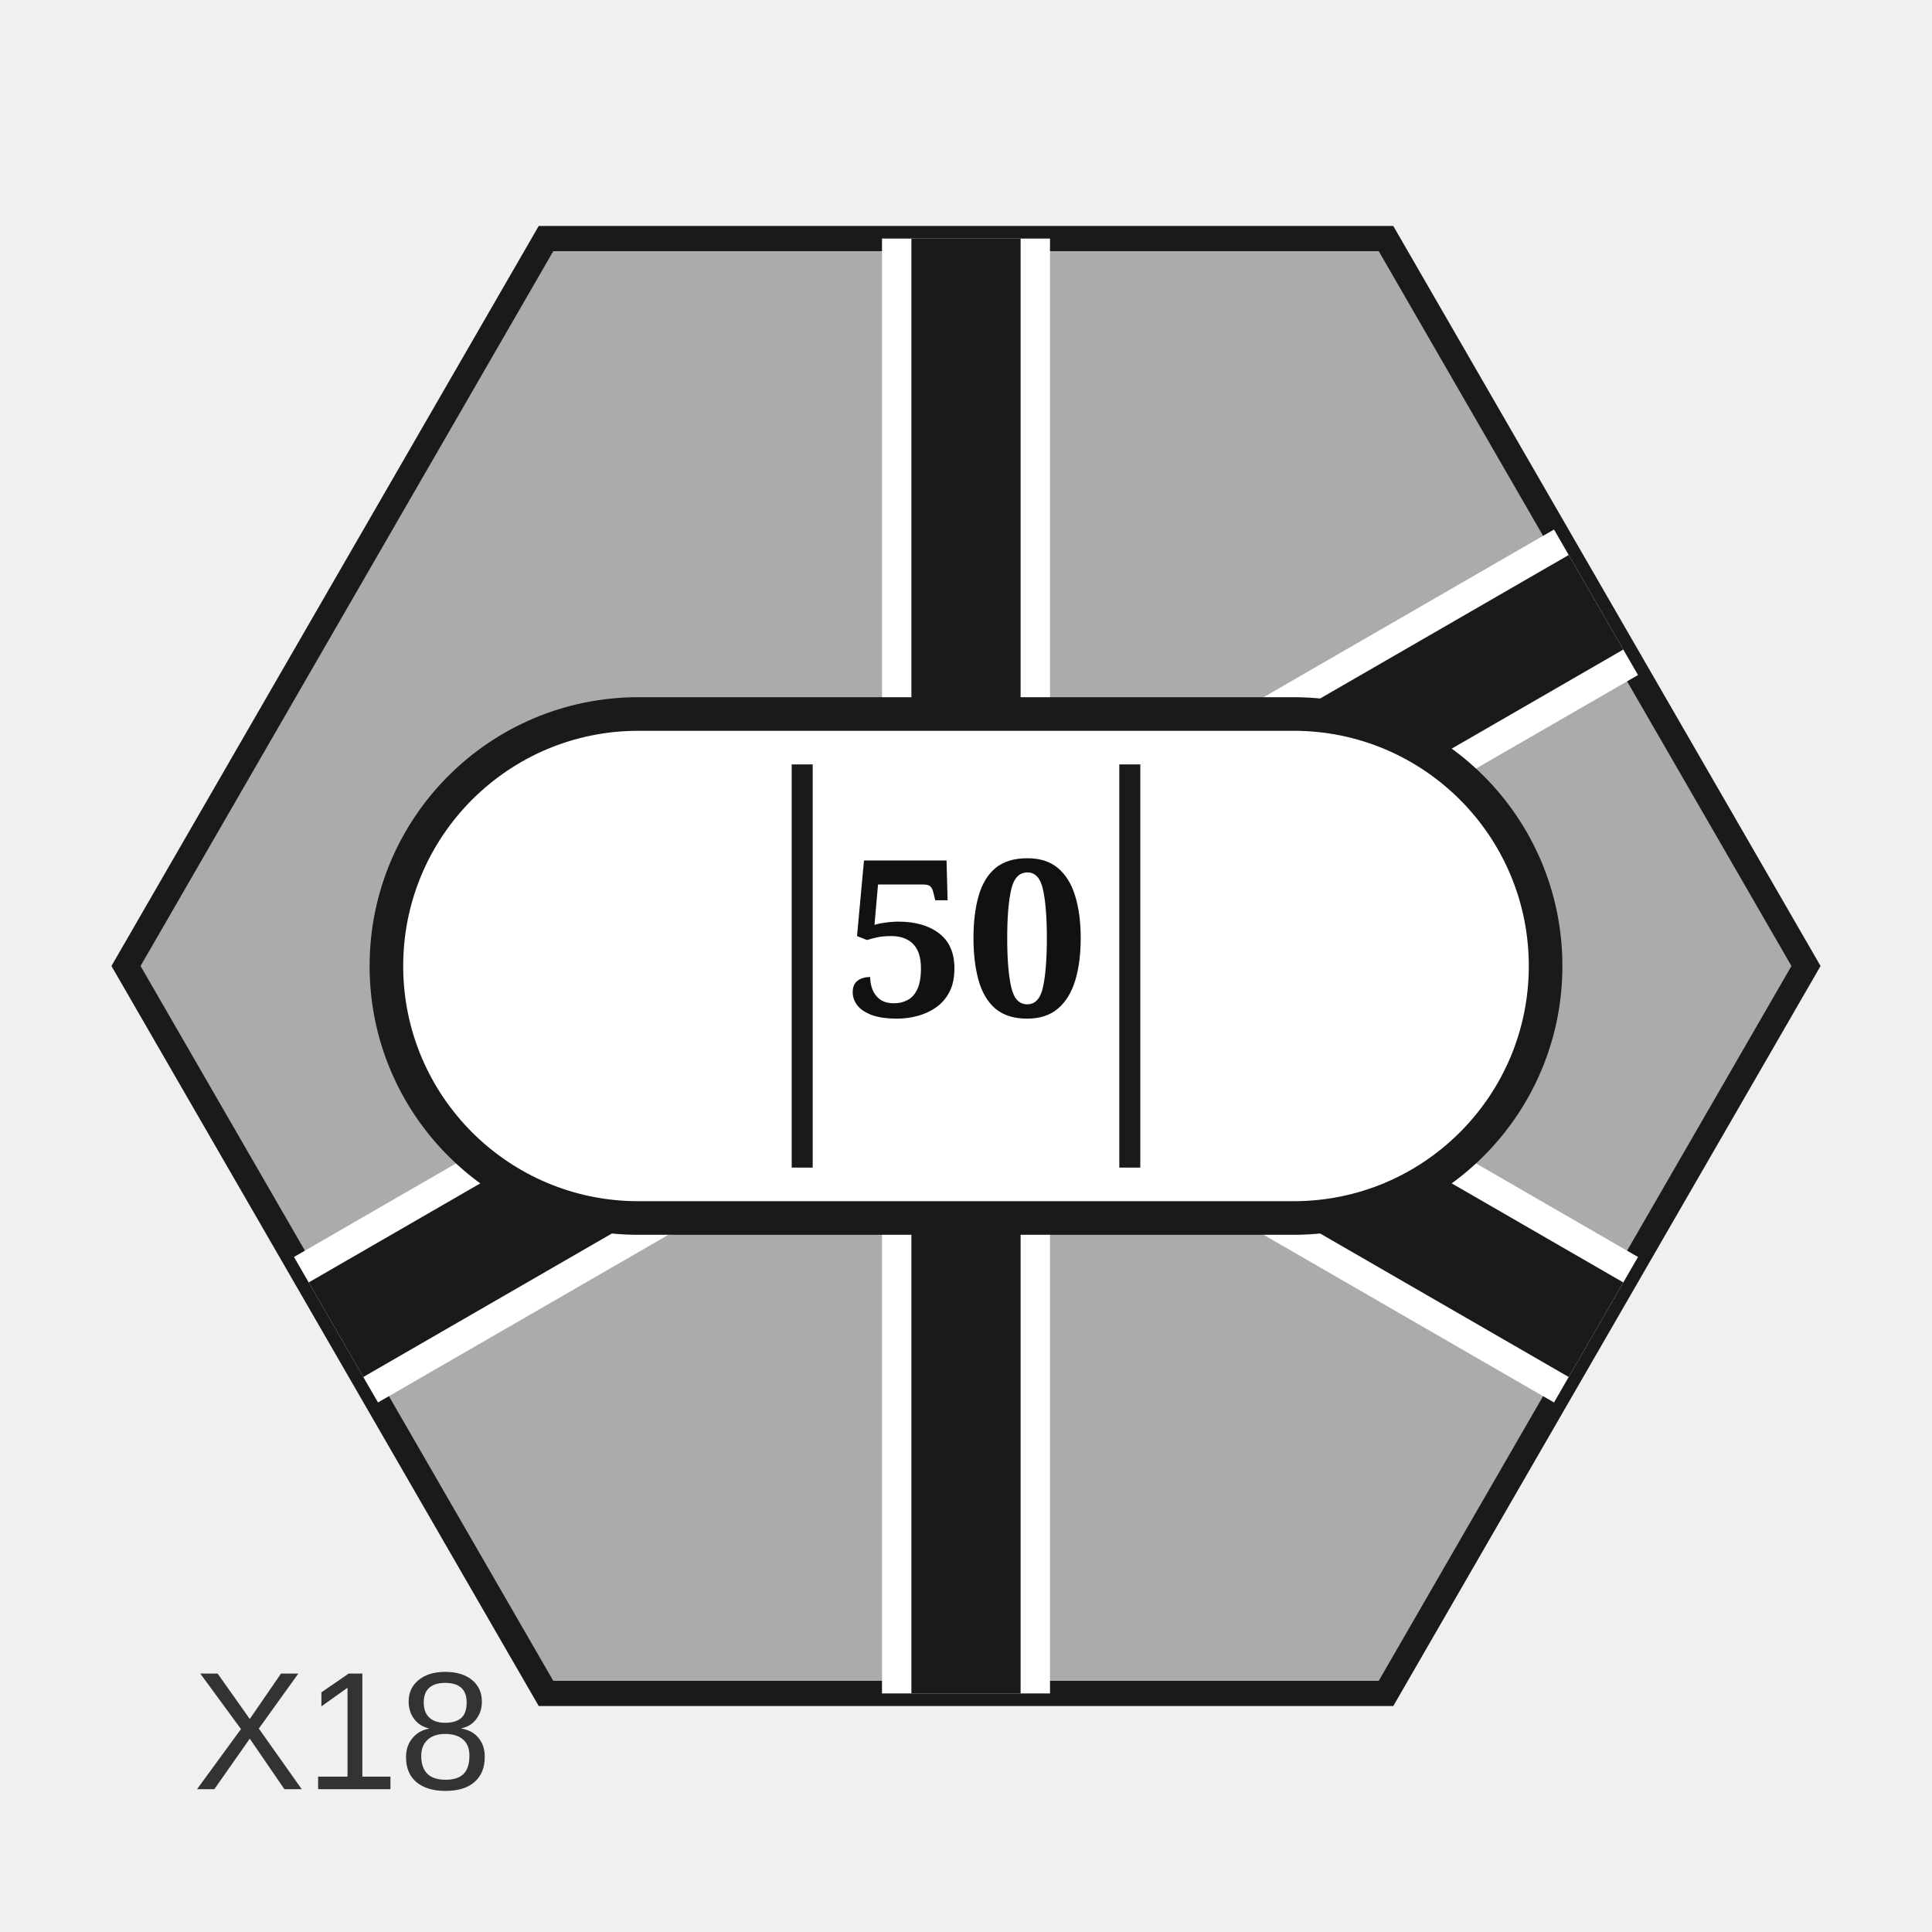
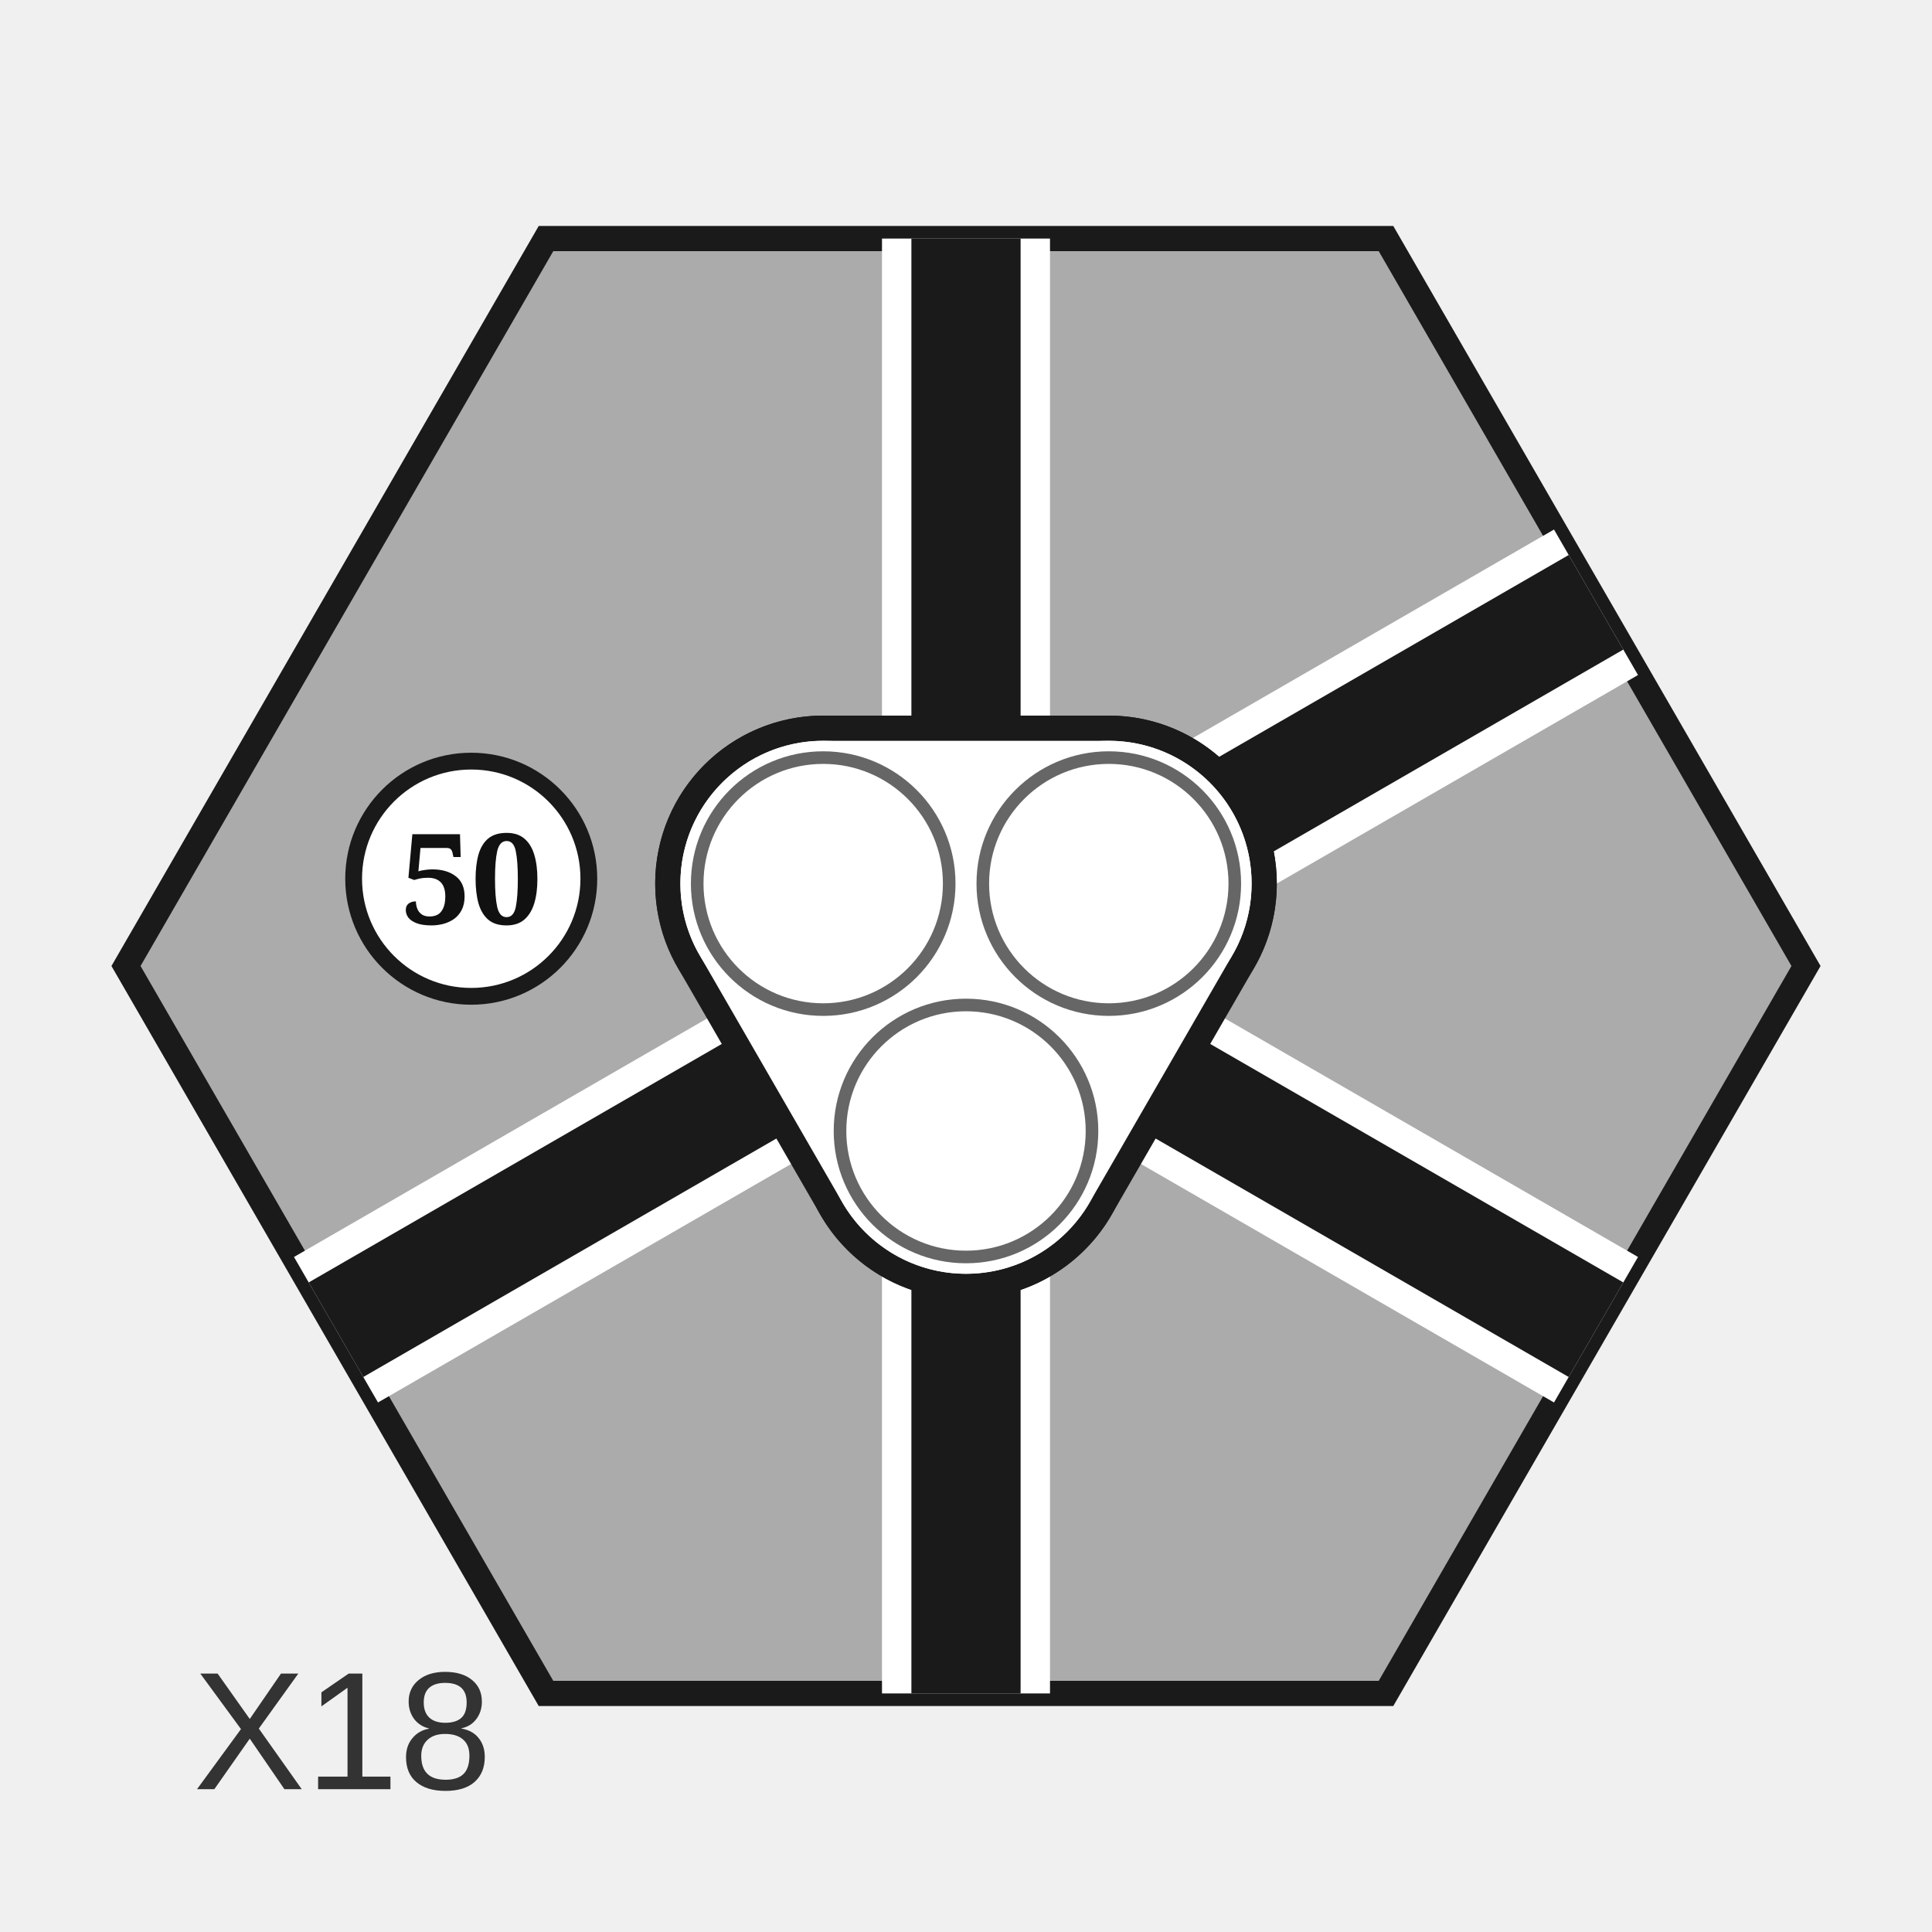
<svg xmlns="http://www.w3.org/2000/svg" viewBox="-115 -115 230 230" width="230" height="230">
  <path d="M -50.00,-86.60 L 50.00,-86.60 L 100.00,-0.00 L 50.00,86.60 L -50.00,86.60 L -100.00,0.00 Z" fill="#ABABAB" stroke="#1a1a1a" stroke-width="3" />
  <path d="M 0.00,-86.60 L 0.00,0.00" fill="none" stroke="white" stroke-width="20" stroke-linecap="butt" />
  <path d="M 75.00,-43.30 L 0.00,0.00" fill="none" stroke="white" stroke-width="20" stroke-linecap="butt" />
  <path d="M 75.00,43.30 L 0.00,0.00" fill="none" stroke="white" stroke-width="20" stroke-linecap="butt" />
  <path d="M 0.00,86.60 L 0.00,0.00" fill="none" stroke="white" stroke-width="20" stroke-linecap="butt" />
  <path d="M -75.00,43.30 L 0.00,0.00" fill="none" stroke="white" stroke-width="20" stroke-linecap="butt" />
  <path d="M 0.00,-86.60 L 0.00,0.00" fill="none" stroke="#1a1a1a" stroke-width="13" stroke-linecap="butt" />
  <path d="M 75.00,-43.30 L 0.00,0.00" fill="none" stroke="#1a1a1a" stroke-width="13" stroke-linecap="butt" />
  <path d="M 75.00,43.30 L 0.00,0.00" fill="none" stroke="#1a1a1a" stroke-width="13" stroke-linecap="butt" />
  <path d="M 0.00,86.60 L 0.00,0.00" fill="none" stroke="#1a1a1a" stroke-width="13" stroke-linecap="butt" />
  <path d="M -75.00,43.30 L 0.00,0.00" fill="none" stroke="#1a1a1a" stroke-width="13" stroke-linecap="butt" />
  <circle cx="0.00" cy="0.00" r="6.50" fill="#1a1a1a" />
-   <rect x="-69.00" y="-30.00" width="138.00" height="60.00" rx="30" ry="30" fill="white" stroke="#1a1a1a" stroke-width="4" />
-   <line x1="-19.50" y1="-24.00" x2="-19.50" y2="24.00" stroke="#1a1a1a" stroke-width="2.5" />
-   <line x1="19.50" y1="-24.00" x2="19.50" y2="24.00" stroke="#1a1a1a" stroke-width="2.5" />
-   <text x="0.00" y="6.00" font-family="Georgia, serif" font-size="26" font-weight="bold" text-anchor="middle" fill="#111">50</text>
+   <polygon points="-17.00,-9.81 17.00,-9.81 0.00,19.64" fill="white" stroke-linejoin="round" stroke="#1a1a1a" stroke-width="40" />
+   <circle cx="-17.00" cy="-9.81" r="20" fill="#1a1a1a" />
+   <circle cx="17.00" cy="-9.81" r="20" fill="#1a1a1a" />
+   <circle cx="0.00" cy="19.64" r="20" fill="#1a1a1a" />
+   <polygon points="-17.00,-9.81 17.00,-9.81 0.00,19.64" fill="white" stroke-linejoin="round" stroke="white" stroke-width="34" />
+   <circle cx="-17.00" cy="-9.81" r="17" fill="white" />
+   <circle cx="17.00" cy="-9.81" r="17" fill="white" />
+   <circle cx="0.00" cy="19.64" r="17" fill="white" />
+   <circle cx="-17.00" cy="-9.81" r="15" fill="none" stroke="#666" stroke-width="1.5" />
+   <circle cx="17.00" cy="-9.81" r="15" fill="none" stroke="#666" stroke-width="1.5" />
+   <circle cx="0.00" cy="19.64" r="15" fill="none" stroke="#666" stroke-width="1.5" />
+   <circle cx="-58.90" cy="-10.39" r="14" fill="white" stroke="#1a1a1a" stroke-width="2" />
+   <text x="-58.90" y="-4.99" font-family="Georgia, serif" font-size="15" font-weight="bold" text-anchor="middle" fill="#111">50</text>
  <text x="-92" y="98" font-family="Arial, sans-serif" font-size="20" fill="#333">X18</text>
</svg>
